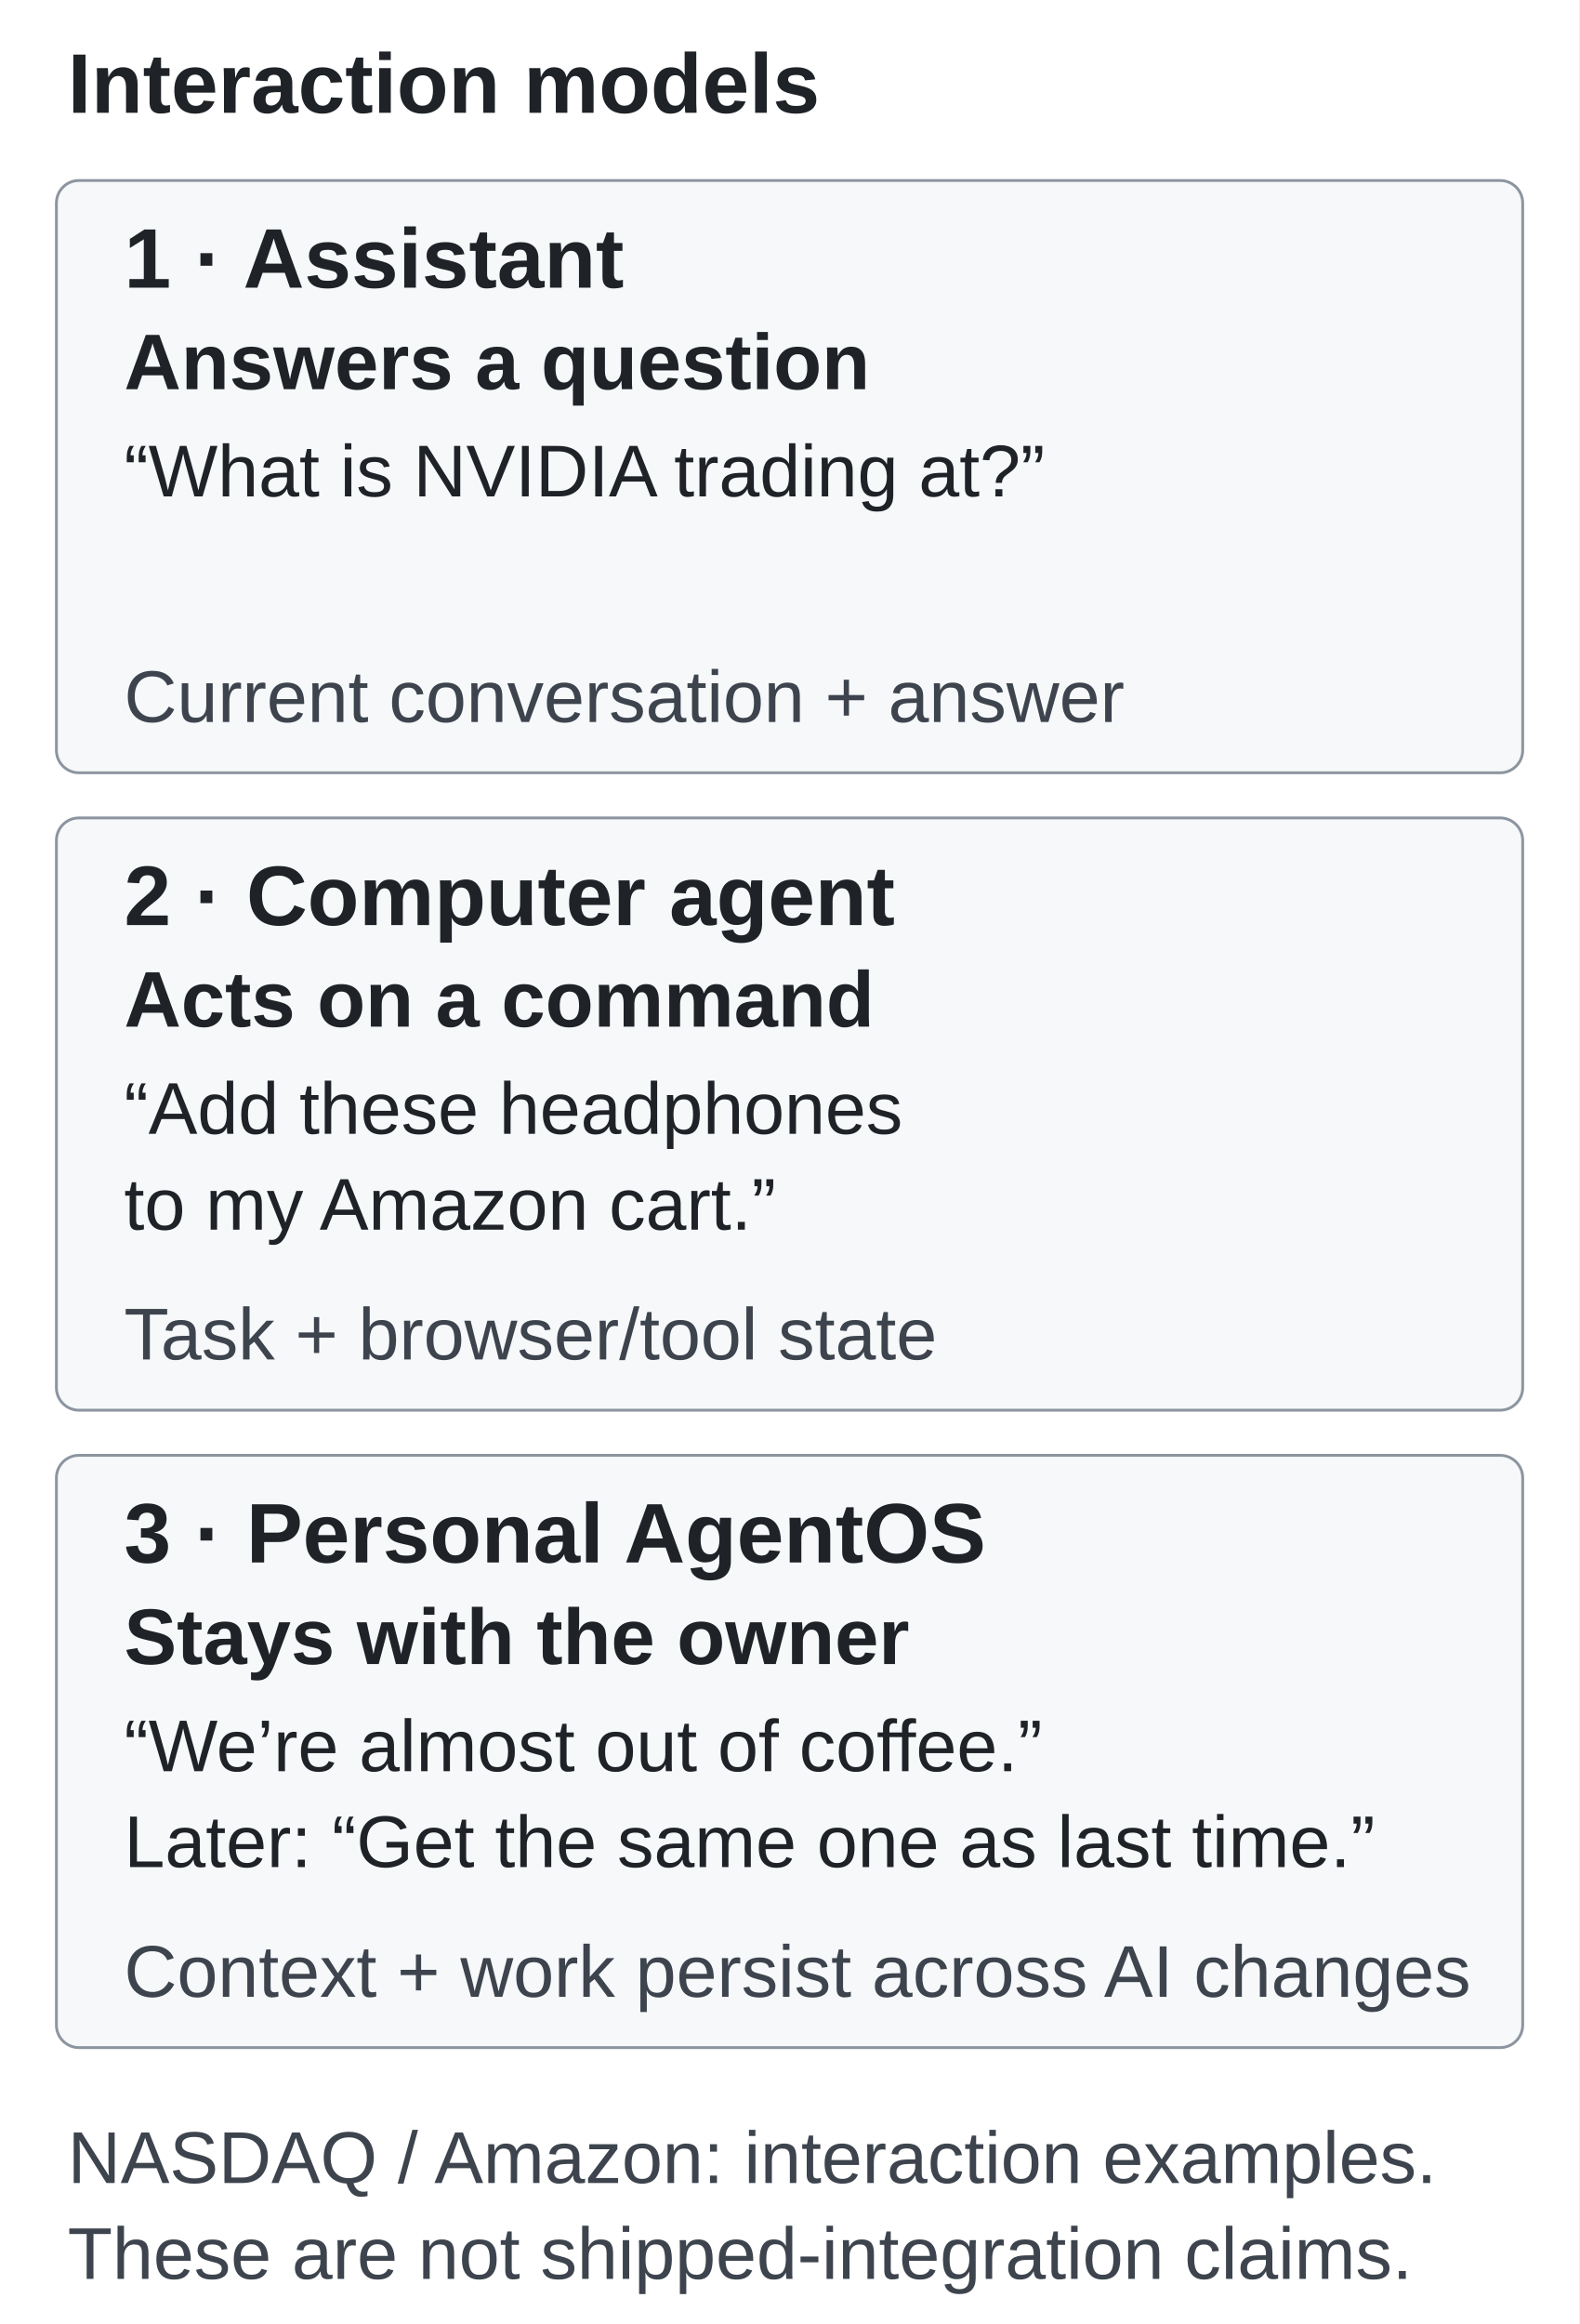
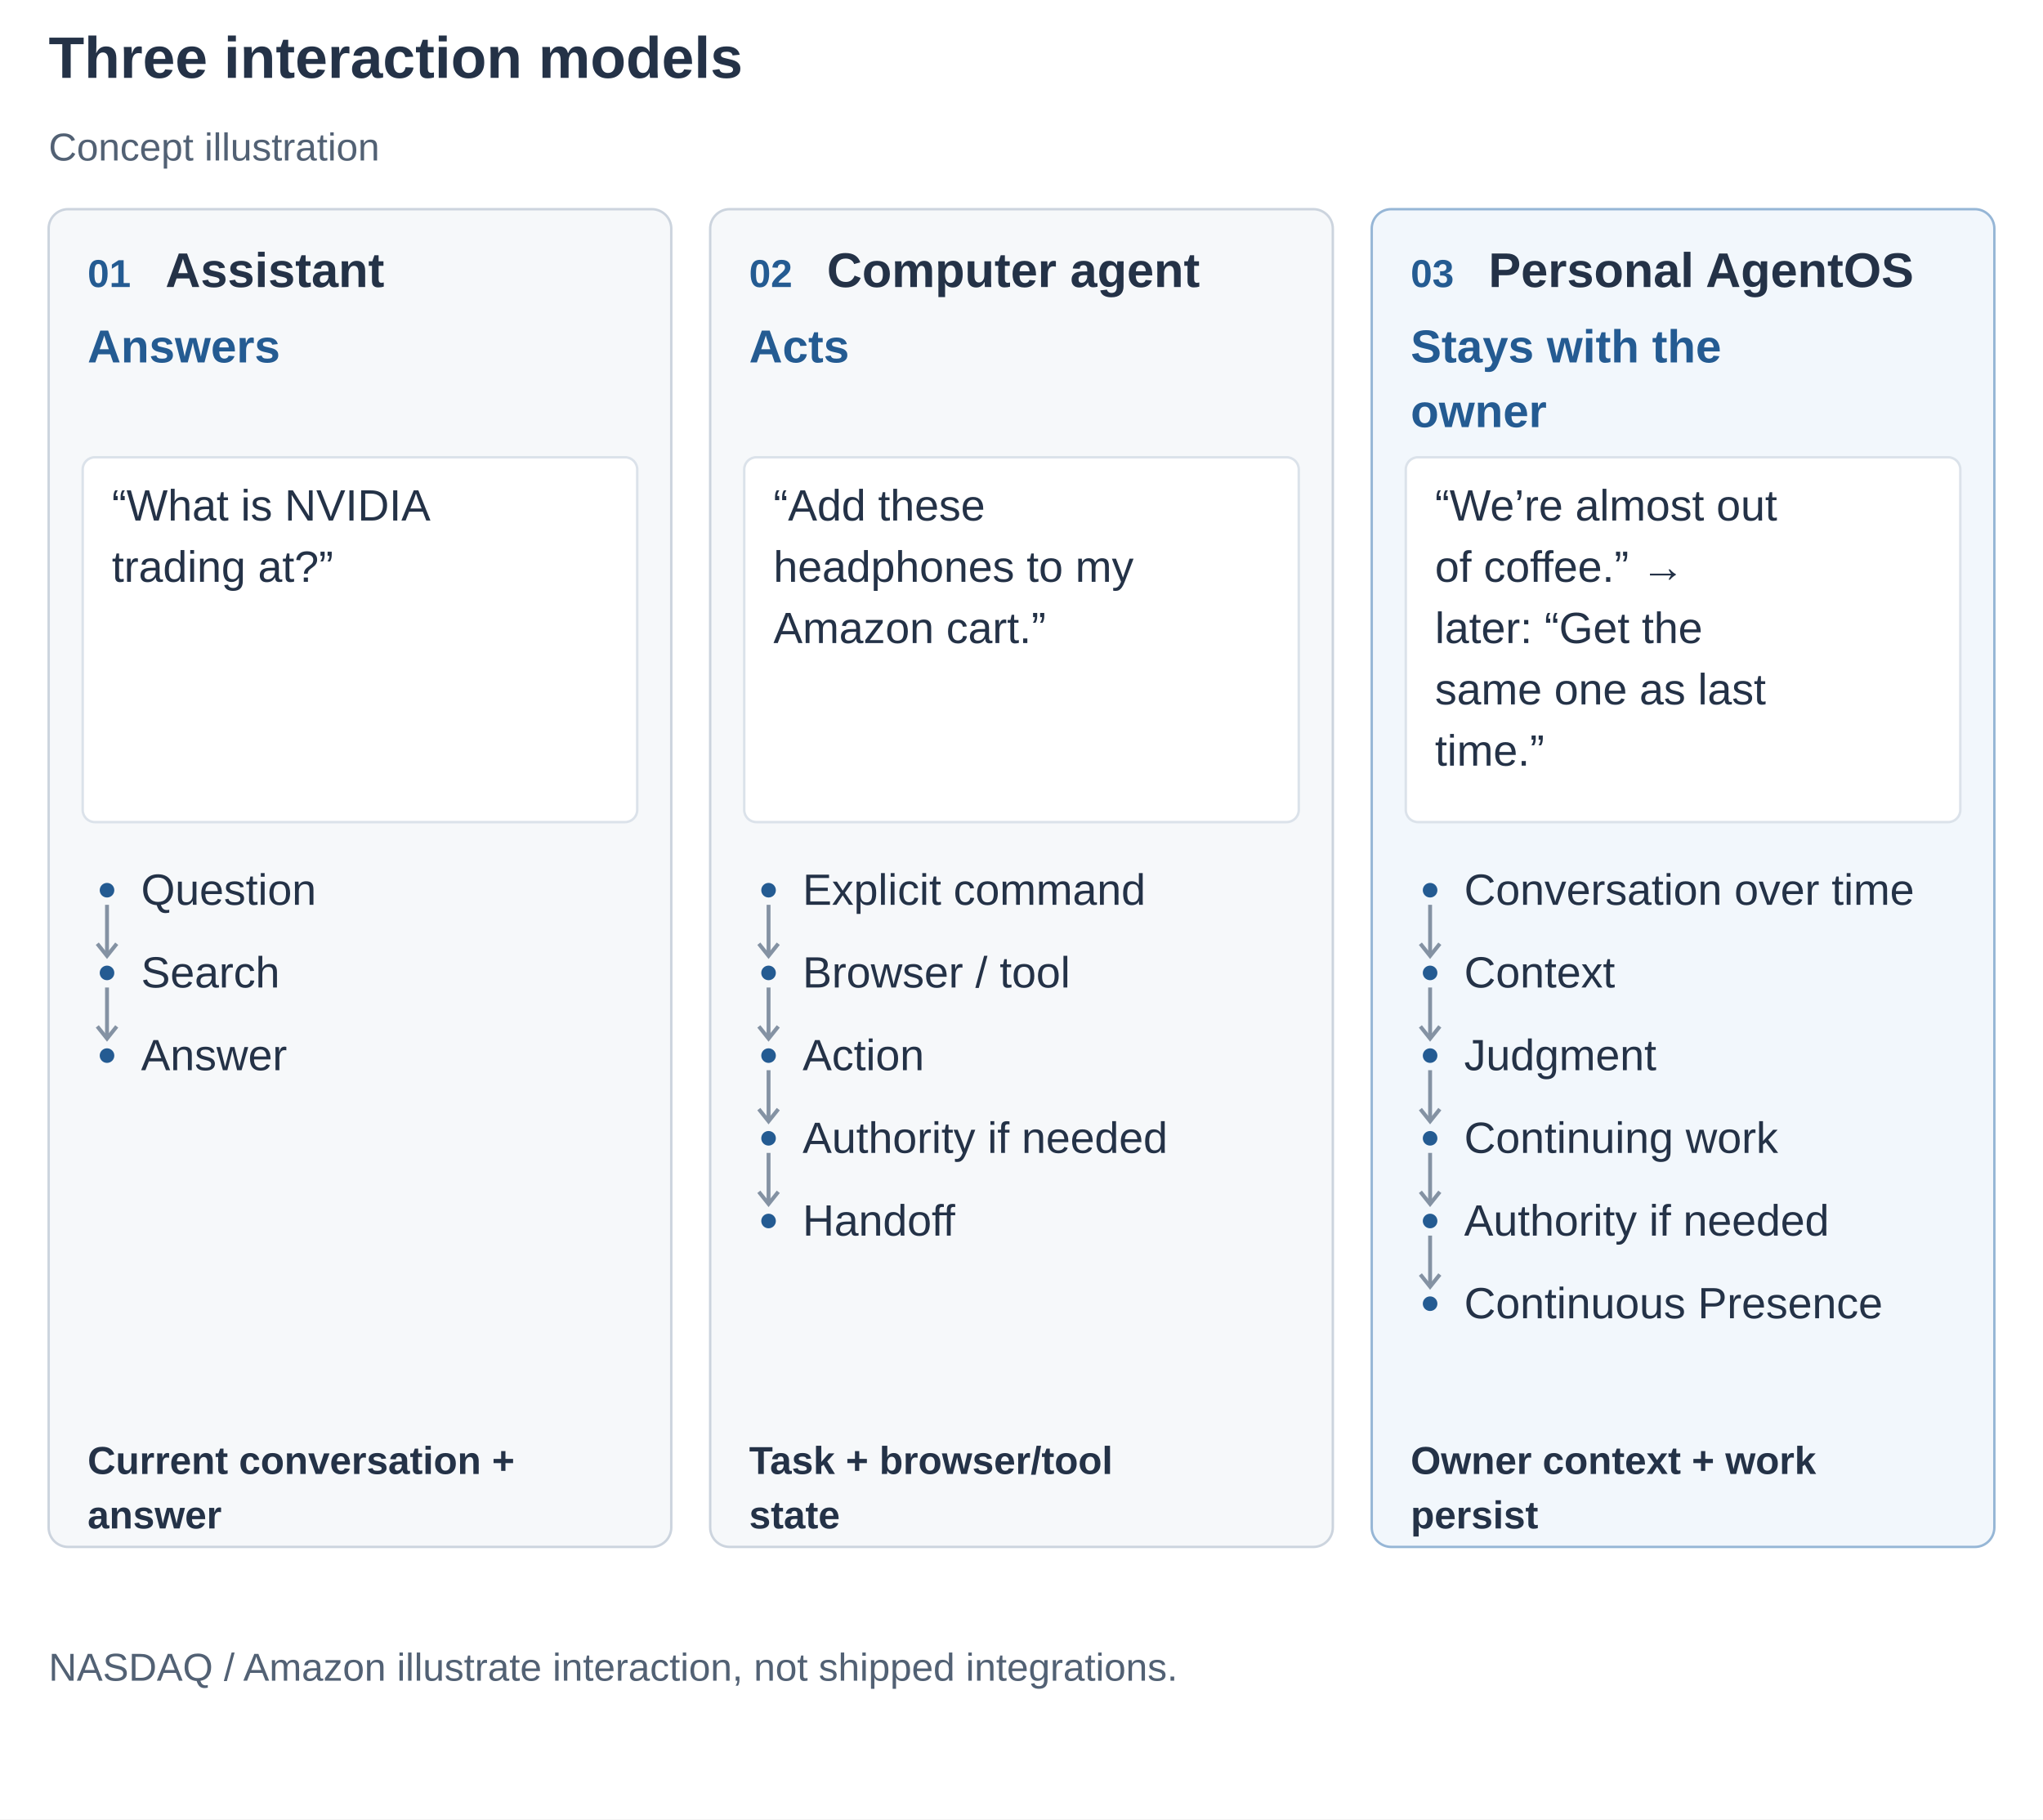
- <svg xmlns="http://www.w3.org/2000/svg" width="560" height="824" viewBox="0 0 560 824" role="img" aria-labelledby="title desc">
-   <style>
- text{font-family:Arial,"Noto Sans",sans-serif;fill:#1f2328;font-size:26px}
- .heading{font-size:30px;font-weight:700}.label{font-size:28px;font-weight:700}.muted{fill:#3d444d}.center{text-anchor:middle}
- </style>
-   <rect width="560" height="824" fill="#ffffff" />
-   <text x="24" y="40" class="heading">Interaction models</text>
-   <rect x="20" y="64" width="520" height="210" rx="8" fill="#f6f8fa" stroke="#8c959f" />
-   <text x="44" y="102" class="heading">1 · Assistant</text>
-   <text x="44" y="138" class="label">Answers a question</text>
-   <text x="44" y="176" class="">“What is NVIDIA trading at?”</text>
-   <text x="44" y="256" class="muted">Current conversation + answer</text>
-   <rect x="20" y="290" width="520" height="210" rx="8" fill="#f6f8fa" stroke="#8c959f" />
-   <text x="44" y="328" class="heading">2 · Computer agent</text>
-   <text x="44" y="364" class="label">Acts on a command</text>
-   <text x="44" y="402">“Add these headphones</text>
-   <text x="44" y="436">to my Amazon cart.”</text>
-   <text x="44" y="482" class="muted">Task + browser/tool state</text>
-   <rect x="20" y="516" width="520" height="210" rx="8" fill="#f6f8fa" stroke="#8c959f" />
-   <text x="44" y="554" class="heading">3 · Personal AgentOS</text>
-   <text x="44" y="590" class="label">Stays with the owner</text>
-   <text x="44" y="628" class="">“We’re almost out of coffee.”</text>
-   <text x="44" y="662" class="">Later: “Get the same one as last time.”</text>
-   <text x="44" y="708" class="muted">Context + work persist across AI changes</text>
-   <text x="24" y="774" class="muted">NASDAQ / Amazon: interaction examples.</text>
-   <text x="24" y="808" class="muted">These are not shipped-integration claims.</text>
+ <svg xmlns="http://www.w3.org/2000/svg" width="840" height="748" viewBox="0 0 840 748" role="img" aria-labelledby="title desc">
+   <style>text{font-family:Arial,"Noto Sans",sans-serif;fill:#243247} .bold{font-weight:700} .muted{fill:#526174} .blue{fill:#245b92}</style>
+   <rect width="840" height="748" fill="#fff" />
+   <text x="20" y="32.0" font-size="24" class="bold" text-anchor="start">Three interaction models</text>
+   <text x="20" y="66" font-size="16" class="muted" text-anchor="start">Concept illustration</text>
+   <rect x="20" y="86" width="256" height="550" rx="8" fill="#f6f8fa" stroke="#ccd4de" />
+   <text x="36" y="118" font-size="16" class="blue bold" text-anchor="start">01</text>
+   <text x="68" y="118" font-size="20" class="bold" text-anchor="start">Assistant</text>
+   <text x="36" y="149.0" font-size="19" class="blue bold" text-anchor="start">Answers</text>
+   <rect x="34" y="188" width="228" height="150" rx="5" fill="#ffffff" stroke="#dbe2ea" />
+   <text x="46" y="214.0" font-size="18" class="" text-anchor="start">“What is NVIDIA</text>
+   <text x="46" y="239.2" font-size="18" class="" text-anchor="start">trading at?”</text>
+   <circle cx="44" cy="366" r="3" fill="#245b92" />
+   <text x="58" y="372" font-size="18" class="" text-anchor="start">Question</text>
+   <circle cx="44" cy="400" r="3" fill="#245b92" />
+   <path d="M44 372 L44 393" fill="none" stroke="#8492a3" stroke-width="1.6" />
+   <path d="M40 388 L44 393 L48 388" fill="none" stroke="#8492a3" stroke-width="1.6" />
+   <text x="58" y="406" font-size="18" class="" text-anchor="start">Search</text>
+   <circle cx="44" cy="434" r="3" fill="#245b92" />
+   <path d="M44 406 L44 427" fill="none" stroke="#8492a3" stroke-width="1.6" />
+   <path d="M40 422 L44 427 L48 422" fill="none" stroke="#8492a3" stroke-width="1.6" />
+   <text x="58" y="440" font-size="18" class="" text-anchor="start">Answer</text>
+   <text x="36" y="606.0" font-size="16" class="bold" text-anchor="start">Current conversation +</text>
+   <text x="36" y="628.4" font-size="16" class="bold" text-anchor="start">answer</text>
+   <rect x="292" y="86" width="256" height="550" rx="8" fill="#f6f8fa" stroke="#ccd4de" />
+   <text x="308" y="118" font-size="16" class="blue bold" text-anchor="start">02</text>
+   <text x="340" y="118" font-size="20" class="bold" text-anchor="start">Computer agent</text>
+   <text x="308" y="149.0" font-size="19" class="blue bold" text-anchor="start">Acts</text>
+   <rect x="306" y="188" width="228" height="150" rx="5" fill="#ffffff" stroke="#dbe2ea" />
+   <text x="318" y="214.0" font-size="18" class="" text-anchor="start">“Add these</text>
+   <text x="318" y="239.2" font-size="18" class="" text-anchor="start">headphones to my</text>
+   <text x="318" y="264.4" font-size="18" class="" text-anchor="start">Amazon cart.”</text>
+   <circle cx="316" cy="366" r="3" fill="#245b92" />
+   <text x="330" y="372" font-size="18" class="" text-anchor="start">Explicit command</text>
+   <circle cx="316" cy="400" r="3" fill="#245b92" />
+   <path d="M316 372 L316 393" fill="none" stroke="#8492a3" stroke-width="1.6" />
+   <path d="M312 388 L316 393 L320 388" fill="none" stroke="#8492a3" stroke-width="1.6" />
+   <text x="330" y="406" font-size="18" class="" text-anchor="start">Browser / tool</text>
+   <circle cx="316" cy="434" r="3" fill="#245b92" />
+   <path d="M316 406 L316 427" fill="none" stroke="#8492a3" stroke-width="1.6" />
+   <path d="M312 422 L316 427 L320 422" fill="none" stroke="#8492a3" stroke-width="1.6" />
+   <text x="330" y="440" font-size="18" class="" text-anchor="start">Action</text>
+   <circle cx="316" cy="468" r="3" fill="#245b92" />
+   <path d="M316 440 L316 461" fill="none" stroke="#8492a3" stroke-width="1.6" />
+   <path d="M312 456 L316 461 L320 456" fill="none" stroke="#8492a3" stroke-width="1.6" />
+   <text x="330" y="474" font-size="18" class="" text-anchor="start">Authority if needed</text>
+   <circle cx="316" cy="502" r="3" fill="#245b92" />
+   <path d="M316 474 L316 495" fill="none" stroke="#8492a3" stroke-width="1.6" />
+   <path d="M312 490 L316 495 L320 490" fill="none" stroke="#8492a3" stroke-width="1.6" />
+   <text x="330" y="508" font-size="18" class="" text-anchor="start">Handoff</text>
+   <text x="308" y="606.0" font-size="16" class="bold" text-anchor="start">Task + browser/tool</text>
+   <text x="308" y="628.4" font-size="16" class="bold" text-anchor="start">state</text>
+   <rect x="564" y="86" width="256" height="550" rx="8" fill="#f2f7fc" stroke="#96b6d6" />
+   <text x="580" y="118" font-size="16" class="blue bold" text-anchor="start">03</text>
+   <text x="612" y="118" font-size="20" class="bold" text-anchor="start">Personal AgentOS</text>
+   <text x="580" y="149.0" font-size="19" class="blue bold" text-anchor="start">Stays with the</text>
+   <text x="580" y="175.6" font-size="19" class="blue bold" text-anchor="start">owner</text>
+   <rect x="578" y="188" width="228" height="150" rx="5" fill="#ffffff" stroke="#dbe2ea" />
+   <text x="590" y="214.0" font-size="18" class="" text-anchor="start">“We’re almost out</text>
+   <text x="590" y="239.2" font-size="18" class="" text-anchor="start">of coffee.” →</text>
+   <text x="590" y="264.4" font-size="18" class="" text-anchor="start">later: “Get the</text>
+   <text x="590" y="289.6" font-size="18" class="" text-anchor="start">same one as last</text>
+   <text x="590" y="314.8" font-size="18" class="" text-anchor="start">time.”</text>
+   <circle cx="588" cy="366" r="3" fill="#245b92" />
+   <text x="602" y="372" font-size="18" class="" text-anchor="start">Conversation over time</text>
+   <circle cx="588" cy="400" r="3" fill="#245b92" />
+   <path d="M588 372 L588 393" fill="none" stroke="#8492a3" stroke-width="1.6" />
+   <path d="M584 388 L588 393 L592 388" fill="none" stroke="#8492a3" stroke-width="1.6" />
+   <text x="602" y="406" font-size="18" class="" text-anchor="start">Context</text>
+   <circle cx="588" cy="434" r="3" fill="#245b92" />
+   <path d="M588 406 L588 427" fill="none" stroke="#8492a3" stroke-width="1.6" />
+   <path d="M584 422 L588 427 L592 422" fill="none" stroke="#8492a3" stroke-width="1.6" />
+   <text x="602" y="440" font-size="18" class="" text-anchor="start">Judgment</text>
+   <circle cx="588" cy="468" r="3" fill="#245b92" />
+   <path d="M588 440 L588 461" fill="none" stroke="#8492a3" stroke-width="1.6" />
+   <path d="M584 456 L588 461 L592 456" fill="none" stroke="#8492a3" stroke-width="1.6" />
+   <text x="602" y="474" font-size="18" class="" text-anchor="start">Continuing work</text>
+   <circle cx="588" cy="502" r="3" fill="#245b92" />
+   <path d="M588 474 L588 495" fill="none" stroke="#8492a3" stroke-width="1.6" />
+   <path d="M584 490 L588 495 L592 490" fill="none" stroke="#8492a3" stroke-width="1.6" />
+   <text x="602" y="508" font-size="18" class="" text-anchor="start">Authority if needed</text>
+   <circle cx="588" cy="536" r="3" fill="#245b92" />
+   <path d="M588 508 L588 529" fill="none" stroke="#8492a3" stroke-width="1.6" />
+   <path d="M584 524 L588 529 L592 524" fill="none" stroke="#8492a3" stroke-width="1.6" />
+   <text x="602" y="542" font-size="18" class="" text-anchor="start">Continuous Presence</text>
+   <text x="580" y="606.0" font-size="16" class="bold" text-anchor="start">Owner context + work</text>
+   <text x="580" y="628.4" font-size="16" class="bold" text-anchor="start">persist</text>
+   <text x="20" y="691.0" font-size="16" class="muted" text-anchor="start">NASDAQ / Amazon illustrate interaction, not shipped integrations.</text>
</svg>
